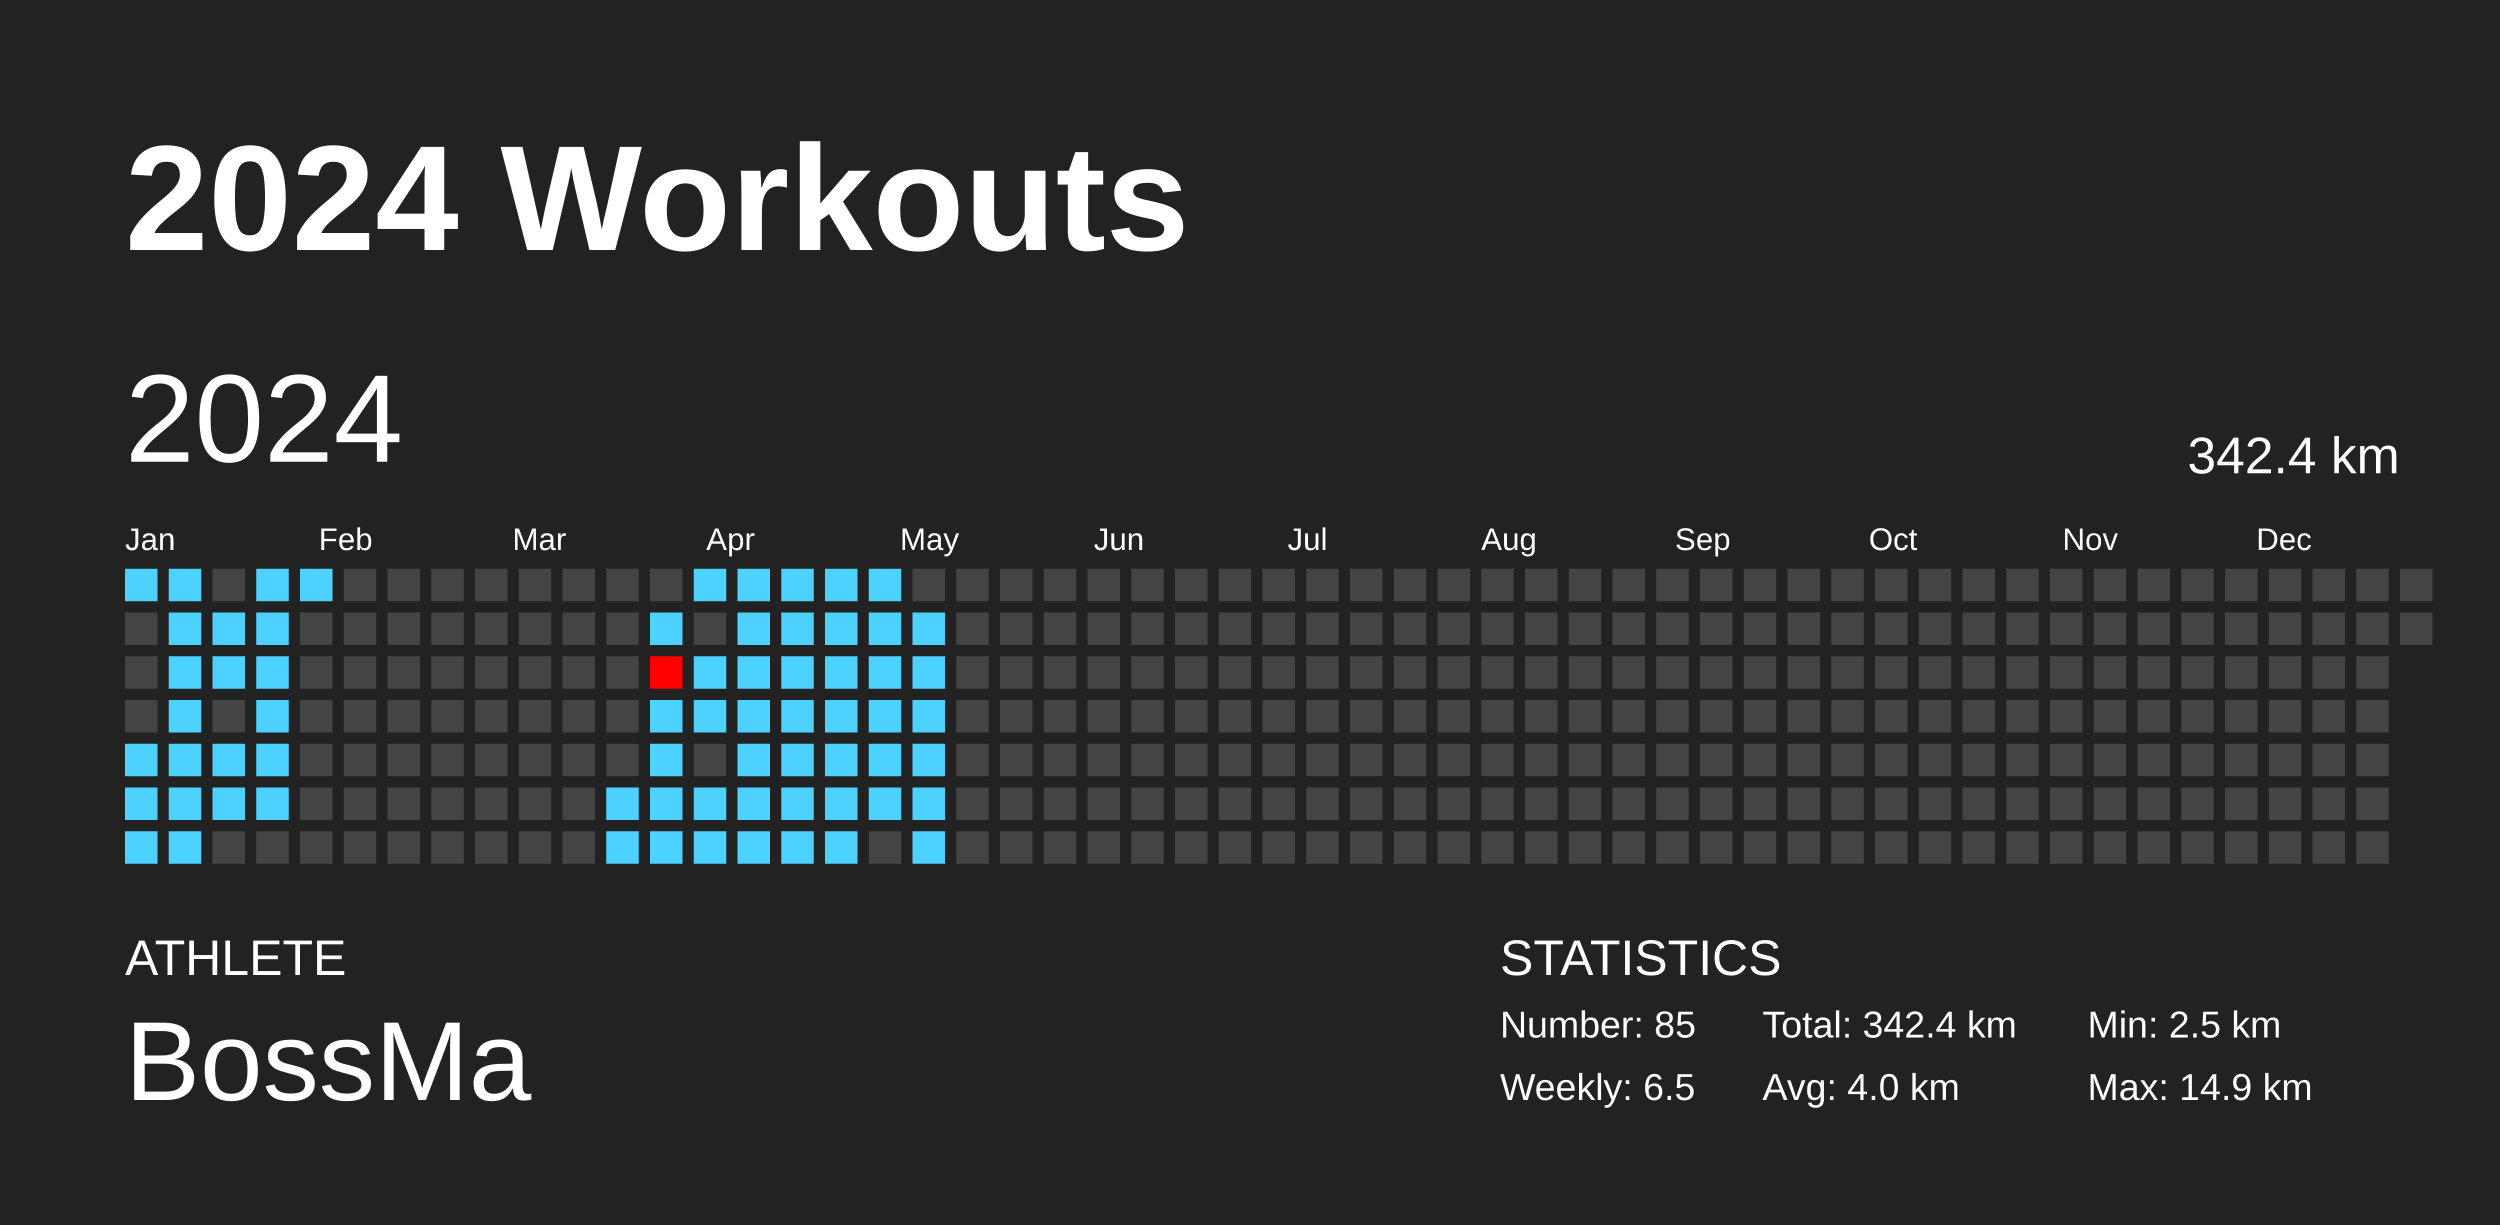
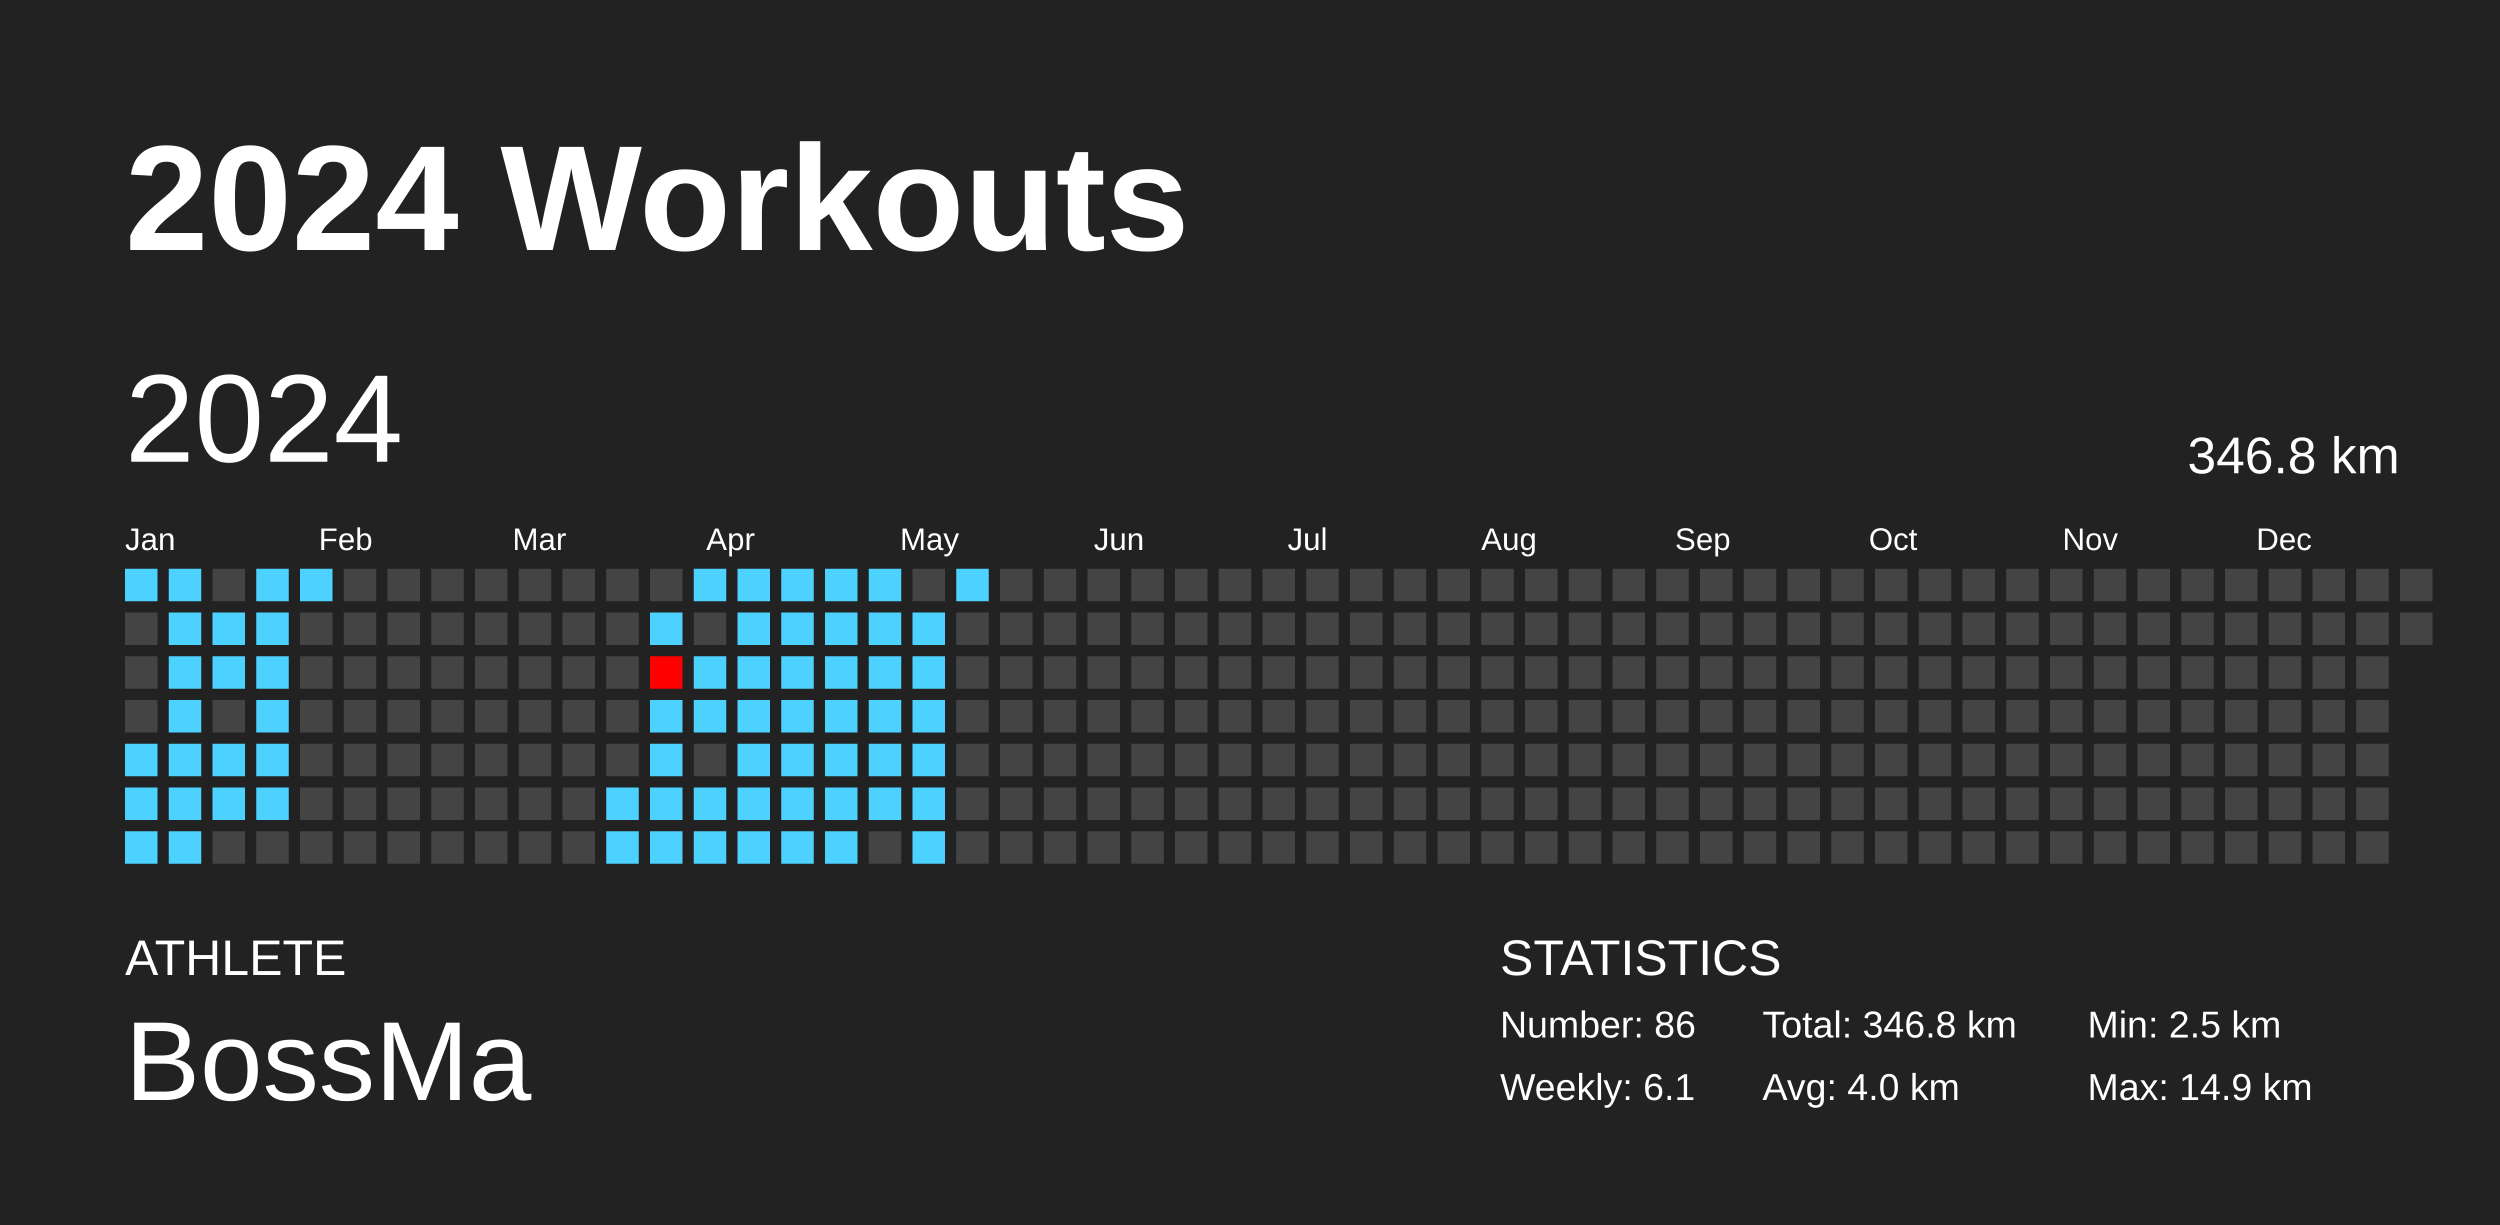
<svg xmlns="http://www.w3.org/2000/svg" baseProfile="full" height="98mm" version="1.1" viewBox="0,0,200,98" width="200mm">
  <defs />
  <rect fill="#222222" height="98" width="200" x="0" y="0" />
  <text fill="#FFFFFF" style="font-size:12px; font-family:Arial; font-weight:bold;" x="10" y="20">2024 Workouts</text>
  <text fill="#FFFFFF" style="font-size:4px; font-family:Arial" x="10" y="78">ATHLETE</text>
  <text fill="#FFFFFF" style="font-size:9px; font-family:Arial" x="10" y="88">BossMa</text>
  <text fill="#FFFFFF" style="font-size:4px; font-family:Arial" x="120" y="78">STATISTICS</text>
-   <text fill="#FFFFFF" style="font-size:3px; font-family:Arial" x="120" y="83">Number: 85</text>
-   <text fill="#FFFFFF" style="font-size:3px; font-family:Arial" x="120" y="88">Weekly: 6.5</text>
-   <text fill="#FFFFFF" style="font-size:3px; font-family:Arial" x="141" y="83">Total: 342.4 km</text>
+   <text fill="#FFFFFF" style="font-size:3px; font-family:Arial" x="120" y="83">Number: 86</text>
+   <text fill="#FFFFFF" style="font-size:3px; font-family:Arial" x="120" y="88">Weekly: 6.1</text>
+   <text fill="#FFFFFF" style="font-size:3px; font-family:Arial" x="141" y="83">Total: 346.8 km</text>
  <text fill="#FFFFFF" style="font-size:3px; font-family:Arial" x="141" y="88">Avg: 4.0 km</text>
  <text fill="#FFFFFF" style="font-size:3px; font-family:Arial" x="167" y="83">Min: 2.5 km</text>
  <text fill="#FFFFFF" style="font-size:3px; font-family:Arial" x="167" y="88">Max: 14.9 km</text>
  <text dominant-baseline="hanging" fill="#FFFFFF" style="font-size:10.0px; font-family:Arial;" x="10" y="30">2024</text>
-   <text dominant-baseline="hanging" fill="#FFFFFF" style="font-size:4.125px; font-family:Arial;" x="175" y="35">342.4 km</text>
+   <text dominant-baseline="hanging" fill="#FFFFFF" style="font-size:4.125px; font-family:Arial;" x="175" y="35">346.8 km</text>
  <text fill="#FFFFFF" style="font-size:2.5px; font-family:Arial" x="10.0" y="44">Jan</text>
  <text fill="#FFFFFF" style="font-size:2.5px; font-family:Arial" x="25.5" y="44">Feb</text>
  <text fill="#FFFFFF" style="font-size:2.5px; font-family:Arial" x="41.0" y="44">Mar</text>
  <text fill="#FFFFFF" style="font-size:2.5px; font-family:Arial" x="56.5" y="44">Apr</text>
  <text fill="#FFFFFF" style="font-size:2.5px; font-family:Arial" x="72.0" y="44">May</text>
  <text fill="#FFFFFF" style="font-size:2.5px; font-family:Arial" x="87.5" y="44">Jun</text>
  <text fill="#FFFFFF" style="font-size:2.5px; font-family:Arial" x="103.0" y="44">Jul</text>
  <text fill="#FFFFFF" style="font-size:2.5px; font-family:Arial" x="118.5" y="44">Aug</text>
  <text fill="#FFFFFF" style="font-size:2.5px; font-family:Arial" x="134.0" y="44">Sep</text>
  <text fill="#FFFFFF" style="font-size:2.5px; font-family:Arial" x="149.5" y="44">Oct</text>
  <text fill="#FFFFFF" style="font-size:2.5px; font-family:Arial" x="165.0" y="44">Nov</text>
  <text fill="#FFFFFF" style="font-size:2.5px; font-family:Arial" x="180.5" y="44">Dec</text>
  <rect fill="#4dd2ff" height="2.6" width="2.6" x="10.0" y="45.5" />
  <rect fill="#444444" height="2.6" width="2.6" x="10.0" y="49.0" />
  <rect fill="#444444" height="2.6" width="2.6" x="10.0" y="52.5" />
  <rect fill="#444444" height="2.6" width="2.6" x="10.0" y="56.0" />
  <rect fill="#4dd2ff" height="2.6" width="2.6" x="10.0" y="59.5" />
  <rect fill="#4dd2ff" height="2.6" width="2.6" x="10.0" y="63.0" />
  <rect fill="#4dd2ff" height="2.6" width="2.6" x="10.0" y="66.5" />
  <rect fill="#4dd2ff" height="2.6" width="2.6" x="13.5" y="45.5" />
  <rect fill="#4dd2ff" height="2.6" width="2.6" x="13.5" y="49.0" />
  <rect fill="#4dd2ff" height="2.6" width="2.6" x="13.5" y="52.5" />
  <rect fill="#4dd2ff" height="2.6" width="2.6" x="13.5" y="56.0" />
  <rect fill="#4dd2ff" height="2.6" width="2.6" x="13.5" y="59.5" />
  <rect fill="#4dd2ff" height="2.6" width="2.6" x="13.5" y="63.0" />
  <rect fill="#4dd2ff" height="2.6" width="2.6" x="13.5" y="66.5" />
  <rect fill="#444444" height="2.6" width="2.6" x="17.0" y="45.5" />
  <rect fill="#4dd2ff" height="2.6" width="2.6" x="17.0" y="49.0" />
  <rect fill="#4dd2ff" height="2.6" width="2.6" x="17.0" y="52.5" />
  <rect fill="#444444" height="2.6" width="2.6" x="17.0" y="56.0" />
  <rect fill="#4dd2ff" height="2.6" width="2.6" x="17.0" y="59.5" />
  <rect fill="#4dd2ff" height="2.6" width="2.6" x="17.0" y="63.0" />
  <rect fill="#444444" height="2.6" width="2.6" x="17.0" y="66.5" />
  <rect fill="#4dd2ff" height="2.6" width="2.6" x="20.5" y="45.5" />
  <rect fill="#4dd2ff" height="2.6" width="2.6" x="20.5" y="49.0" />
  <rect fill="#4dd2ff" height="2.6" width="2.6" x="20.5" y="52.5" />
  <rect fill="#4dd2ff" height="2.6" width="2.6" x="20.5" y="56.0" />
  <rect fill="#4dd2ff" height="2.6" width="2.6" x="20.5" y="59.5" />
  <rect fill="#4dd2ff" height="2.6" width="2.6" x="20.5" y="63.0" />
  <rect fill="#444444" height="2.6" width="2.6" x="20.5" y="66.5" />
  <rect fill="#4dd2ff" height="2.6" width="2.6" x="24.0" y="45.5" />
  <rect fill="#444444" height="2.6" width="2.6" x="24.0" y="49.0" />
  <rect fill="#444444" height="2.6" width="2.6" x="24.0" y="52.5" />
  <rect fill="#444444" height="2.6" width="2.6" x="24.0" y="56.0" />
  <rect fill="#444444" height="2.6" width="2.6" x="24.0" y="59.5" />
  <rect fill="#444444" height="2.6" width="2.6" x="24.0" y="63.0" />
  <rect fill="#444444" height="2.6" width="2.6" x="24.0" y="66.5" />
  <rect fill="#444444" height="2.6" width="2.6" x="27.5" y="45.5" />
  <rect fill="#444444" height="2.6" width="2.6" x="27.5" y="49.0" />
  <rect fill="#444444" height="2.6" width="2.6" x="27.5" y="52.5" />
  <rect fill="#444444" height="2.6" width="2.6" x="27.5" y="56.0" />
  <rect fill="#444444" height="2.6" width="2.6" x="27.5" y="59.5" />
  <rect fill="#444444" height="2.6" width="2.6" x="27.5" y="63.0" />
  <rect fill="#444444" height="2.6" width="2.6" x="27.5" y="66.5" />
  <rect fill="#444444" height="2.6" width="2.6" x="31.0" y="45.5" />
  <rect fill="#444444" height="2.6" width="2.6" x="31.0" y="49.0" />
  <rect fill="#444444" height="2.6" width="2.6" x="31.0" y="52.5" />
  <rect fill="#444444" height="2.6" width="2.6" x="31.0" y="56.0" />
  <rect fill="#444444" height="2.6" width="2.6" x="31.0" y="59.5" />
  <rect fill="#444444" height="2.6" width="2.6" x="31.0" y="63.0" />
  <rect fill="#444444" height="2.6" width="2.6" x="31.0" y="66.5" />
  <rect fill="#444444" height="2.6" width="2.6" x="34.5" y="45.5" />
  <rect fill="#444444" height="2.6" width="2.6" x="34.5" y="49.0" />
  <rect fill="#444444" height="2.6" width="2.6" x="34.5" y="52.5" />
  <rect fill="#444444" height="2.6" width="2.6" x="34.5" y="56.0" />
  <rect fill="#444444" height="2.6" width="2.6" x="34.5" y="59.5" />
  <rect fill="#444444" height="2.6" width="2.6" x="34.5" y="63.0" />
  <rect fill="#444444" height="2.6" width="2.6" x="34.5" y="66.5" />
  <rect fill="#444444" height="2.6" width="2.6" x="38.0" y="45.5" />
  <rect fill="#444444" height="2.6" width="2.6" x="38.0" y="49.0" />
  <rect fill="#444444" height="2.6" width="2.6" x="38.0" y="52.5" />
  <rect fill="#444444" height="2.6" width="2.6" x="38.0" y="56.0" />
  <rect fill="#444444" height="2.6" width="2.6" x="38.0" y="59.5" />
  <rect fill="#444444" height="2.6" width="2.6" x="38.0" y="63.0" />
  <rect fill="#444444" height="2.6" width="2.6" x="38.0" y="66.5" />
  <rect fill="#444444" height="2.6" width="2.6" x="41.5" y="45.5" />
  <rect fill="#444444" height="2.6" width="2.6" x="41.5" y="49.0" />
  <rect fill="#444444" height="2.6" width="2.6" x="41.5" y="52.5" />
  <rect fill="#444444" height="2.6" width="2.6" x="41.5" y="56.0" />
  <rect fill="#444444" height="2.6" width="2.6" x="41.5" y="59.5" />
  <rect fill="#444444" height="2.6" width="2.6" x="41.5" y="63.0" />
  <rect fill="#444444" height="2.6" width="2.6" x="41.5" y="66.5" />
  <rect fill="#444444" height="2.6" width="2.6" x="45.0" y="45.5" />
  <rect fill="#444444" height="2.6" width="2.6" x="45.0" y="49.0" />
  <rect fill="#444444" height="2.6" width="2.6" x="45.0" y="52.5" />
  <rect fill="#444444" height="2.6" width="2.6" x="45.0" y="56.0" />
  <rect fill="#444444" height="2.6" width="2.6" x="45.0" y="59.5" />
  <rect fill="#444444" height="2.6" width="2.6" x="45.0" y="63.0" />
  <rect fill="#444444" height="2.6" width="2.6" x="45.0" y="66.5" />
  <rect fill="#444444" height="2.6" width="2.6" x="48.5" y="45.5" />
  <rect fill="#444444" height="2.6" width="2.6" x="48.5" y="49.0" />
  <rect fill="#444444" height="2.6" width="2.6" x="48.5" y="52.5" />
  <rect fill="#444444" height="2.6" width="2.6" x="48.5" y="56.0" />
  <rect fill="#444444" height="2.6" width="2.6" x="48.5" y="59.5" />
  <rect fill="#4dd2ff" height="2.6" width="2.6" x="48.5" y="63.0" />
  <rect fill="#4dd2ff" height="2.6" width="2.6" x="48.5" y="66.5" />
  <rect fill="#444444" height="2.6" width="2.6" x="52.0" y="45.5" />
  <rect fill="#4dd2ff" height="2.6" width="2.6" x="52.0" y="49.0" />
  <rect fill="#ff0000" height="2.6" width="2.6" x="52.0" y="52.5" />
  <rect fill="#4dd2ff" height="2.6" width="2.6" x="52.0" y="56.0" />
  <rect fill="#4dd2ff" height="2.6" width="2.6" x="52.0" y="59.5" />
  <rect fill="#4dd2ff" height="2.6" width="2.6" x="52.0" y="63.0" />
  <rect fill="#4dd2ff" height="2.6" width="2.6" x="52.0" y="66.5" />
  <rect fill="#4dd2ff" height="2.6" width="2.6" x="55.5" y="45.5" />
  <rect fill="#444444" height="2.6" width="2.6" x="55.5" y="49.0" />
  <rect fill="#4dd2ff" height="2.6" width="2.6" x="55.5" y="52.5" />
  <rect fill="#4dd2ff" height="2.6" width="2.6" x="55.5" y="56.0" />
  <rect fill="#444444" height="2.6" width="2.6" x="55.5" y="59.5" />
  <rect fill="#4dd2ff" height="2.6" width="2.6" x="55.5" y="63.0" />
  <rect fill="#4dd2ff" height="2.6" width="2.6" x="55.5" y="66.5" />
  <rect fill="#4dd2ff" height="2.6" width="2.6" x="59.0" y="45.5" />
  <rect fill="#4dd2ff" height="2.6" width="2.6" x="59.0" y="49.0" />
  <rect fill="#4dd2ff" height="2.6" width="2.6" x="59.0" y="52.5" />
  <rect fill="#4dd2ff" height="2.6" width="2.6" x="59.0" y="56.0" />
  <rect fill="#4dd2ff" height="2.6" width="2.6" x="59.0" y="59.5" />
  <rect fill="#4dd2ff" height="2.6" width="2.6" x="59.0" y="63.0" />
  <rect fill="#4dd2ff" height="2.6" width="2.6" x="59.0" y="66.5" />
  <rect fill="#4dd2ff" height="2.6" width="2.6" x="62.5" y="45.5" />
  <rect fill="#4dd2ff" height="2.6" width="2.6" x="62.5" y="49.0" />
  <rect fill="#4dd2ff" height="2.6" width="2.6" x="62.5" y="52.5" />
  <rect fill="#4dd2ff" height="2.6" width="2.6" x="62.5" y="56.0" />
  <rect fill="#4dd2ff" height="2.6" width="2.6" x="62.5" y="59.5" />
  <rect fill="#4dd2ff" height="2.6" width="2.6" x="62.5" y="63.0" />
  <rect fill="#4dd2ff" height="2.6" width="2.6" x="62.5" y="66.5" />
  <rect fill="#4dd2ff" height="2.6" width="2.6" x="66.0" y="45.5" />
  <rect fill="#4dd2ff" height="2.6" width="2.6" x="66.0" y="49.0" />
  <rect fill="#4dd2ff" height="2.6" width="2.6" x="66.0" y="52.5" />
  <rect fill="#4dd2ff" height="2.6" width="2.6" x="66.0" y="56.0" />
  <rect fill="#4dd2ff" height="2.6" width="2.6" x="66.0" y="59.5" />
  <rect fill="#4dd2ff" height="2.6" width="2.6" x="66.0" y="63.0" />
  <rect fill="#4dd2ff" height="2.6" width="2.6" x="66.0" y="66.5" />
  <rect fill="#4dd2ff" height="2.6" width="2.6" x="69.5" y="45.5" />
  <rect fill="#4dd2ff" height="2.6" width="2.6" x="69.5" y="49.0" />
  <rect fill="#4dd2ff" height="2.6" width="2.6" x="69.5" y="52.5" />
  <rect fill="#4dd2ff" height="2.6" width="2.6" x="69.5" y="56.0" />
  <rect fill="#4dd2ff" height="2.6" width="2.6" x="69.5" y="59.5" />
  <rect fill="#4dd2ff" height="2.6" width="2.6" x="69.5" y="63.0" />
  <rect fill="#444444" height="2.6" width="2.6" x="69.5" y="66.5" />
  <rect fill="#444444" height="2.6" width="2.6" x="73.0" y="45.5" />
  <rect fill="#4dd2ff" height="2.6" width="2.6" x="73.0" y="49.0" />
  <rect fill="#4dd2ff" height="2.6" width="2.6" x="73.0" y="52.5" />
  <rect fill="#4dd2ff" height="2.6" width="2.6" x="73.0" y="56.0" />
  <rect fill="#4dd2ff" height="2.6" width="2.6" x="73.0" y="59.5" />
  <rect fill="#4dd2ff" height="2.6" width="2.6" x="73.0" y="63.0" />
  <rect fill="#4dd2ff" height="2.6" width="2.6" x="73.0" y="66.5" />
-   <rect fill="#444444" height="2.6" width="2.6" x="76.5" y="45.5" />
+   <rect fill="#4dd2ff" height="2.6" width="2.6" x="76.5" y="45.5" />
  <rect fill="#444444" height="2.6" width="2.6" x="76.5" y="49.0" />
  <rect fill="#444444" height="2.6" width="2.6" x="76.5" y="52.5" />
  <rect fill="#444444" height="2.6" width="2.6" x="76.5" y="56.0" />
  <rect fill="#444444" height="2.6" width="2.6" x="76.5" y="59.5" />
  <rect fill="#444444" height="2.6" width="2.6" x="76.5" y="63.0" />
  <rect fill="#444444" height="2.6" width="2.6" x="76.5" y="66.5" />
  <rect fill="#444444" height="2.6" width="2.6" x="80.0" y="45.5" />
  <rect fill="#444444" height="2.6" width="2.6" x="80.0" y="49.0" />
  <rect fill="#444444" height="2.6" width="2.6" x="80.0" y="52.5" />
  <rect fill="#444444" height="2.6" width="2.6" x="80.0" y="56.0" />
  <rect fill="#444444" height="2.6" width="2.6" x="80.0" y="59.5" />
  <rect fill="#444444" height="2.6" width="2.6" x="80.0" y="63.0" />
  <rect fill="#444444" height="2.6" width="2.6" x="80.0" y="66.5" />
  <rect fill="#444444" height="2.6" width="2.6" x="83.5" y="45.5" />
  <rect fill="#444444" height="2.6" width="2.6" x="83.5" y="49.0" />
  <rect fill="#444444" height="2.6" width="2.6" x="83.5" y="52.5" />
  <rect fill="#444444" height="2.6" width="2.6" x="83.5" y="56.0" />
  <rect fill="#444444" height="2.6" width="2.6" x="83.5" y="59.5" />
  <rect fill="#444444" height="2.6" width="2.6" x="83.5" y="63.0" />
  <rect fill="#444444" height="2.6" width="2.6" x="83.5" y="66.5" />
  <rect fill="#444444" height="2.6" width="2.6" x="87.0" y="45.5" />
  <rect fill="#444444" height="2.6" width="2.6" x="87.0" y="49.0" />
  <rect fill="#444444" height="2.6" width="2.6" x="87.0" y="52.5" />
  <rect fill="#444444" height="2.6" width="2.6" x="87.0" y="56.0" />
  <rect fill="#444444" height="2.6" width="2.6" x="87.0" y="59.5" />
  <rect fill="#444444" height="2.6" width="2.6" x="87.0" y="63.0" />
  <rect fill="#444444" height="2.6" width="2.6" x="87.0" y="66.5" />
  <rect fill="#444444" height="2.6" width="2.6" x="90.5" y="45.5" />
  <rect fill="#444444" height="2.6" width="2.6" x="90.5" y="49.0" />
  <rect fill="#444444" height="2.6" width="2.6" x="90.5" y="52.5" />
  <rect fill="#444444" height="2.6" width="2.6" x="90.5" y="56.0" />
  <rect fill="#444444" height="2.6" width="2.6" x="90.5" y="59.5" />
  <rect fill="#444444" height="2.6" width="2.6" x="90.5" y="63.0" />
  <rect fill="#444444" height="2.6" width="2.6" x="90.5" y="66.5" />
  <rect fill="#444444" height="2.6" width="2.6" x="94.0" y="45.5" />
  <rect fill="#444444" height="2.6" width="2.6" x="94.0" y="49.0" />
  <rect fill="#444444" height="2.6" width="2.6" x="94.0" y="52.5" />
  <rect fill="#444444" height="2.6" width="2.6" x="94.0" y="56.0" />
  <rect fill="#444444" height="2.6" width="2.6" x="94.0" y="59.5" />
  <rect fill="#444444" height="2.6" width="2.6" x="94.0" y="63.0" />
  <rect fill="#444444" height="2.6" width="2.6" x="94.0" y="66.5" />
  <rect fill="#444444" height="2.6" width="2.6" x="97.5" y="45.5" />
  <rect fill="#444444" height="2.6" width="2.6" x="97.5" y="49.0" />
  <rect fill="#444444" height="2.6" width="2.6" x="97.5" y="52.5" />
  <rect fill="#444444" height="2.6" width="2.6" x="97.5" y="56.0" />
  <rect fill="#444444" height="2.6" width="2.6" x="97.5" y="59.5" />
  <rect fill="#444444" height="2.6" width="2.6" x="97.5" y="63.0" />
  <rect fill="#444444" height="2.6" width="2.6" x="97.5" y="66.5" />
  <rect fill="#444444" height="2.6" width="2.6" x="101.0" y="45.5" />
  <rect fill="#444444" height="2.6" width="2.6" x="101.0" y="49.0" />
  <rect fill="#444444" height="2.6" width="2.6" x="101.0" y="52.5" />
  <rect fill="#444444" height="2.6" width="2.6" x="101.0" y="56.0" />
  <rect fill="#444444" height="2.6" width="2.6" x="101.0" y="59.5" />
  <rect fill="#444444" height="2.6" width="2.6" x="101.0" y="63.0" />
  <rect fill="#444444" height="2.6" width="2.6" x="101.0" y="66.5" />
  <rect fill="#444444" height="2.6" width="2.6" x="104.5" y="45.5" />
  <rect fill="#444444" height="2.6" width="2.6" x="104.5" y="49.0" />
  <rect fill="#444444" height="2.6" width="2.6" x="104.5" y="52.5" />
  <rect fill="#444444" height="2.6" width="2.6" x="104.5" y="56.0" />
  <rect fill="#444444" height="2.6" width="2.6" x="104.5" y="59.5" />
  <rect fill="#444444" height="2.6" width="2.6" x="104.5" y="63.0" />
  <rect fill="#444444" height="2.6" width="2.6" x="104.5" y="66.5" />
  <rect fill="#444444" height="2.6" width="2.6" x="108.0" y="45.5" />
  <rect fill="#444444" height="2.6" width="2.6" x="108.0" y="49.0" />
  <rect fill="#444444" height="2.6" width="2.6" x="108.0" y="52.5" />
  <rect fill="#444444" height="2.6" width="2.6" x="108.0" y="56.0" />
  <rect fill="#444444" height="2.6" width="2.6" x="108.0" y="59.5" />
  <rect fill="#444444" height="2.6" width="2.6" x="108.0" y="63.0" />
  <rect fill="#444444" height="2.6" width="2.6" x="108.0" y="66.5" />
  <rect fill="#444444" height="2.6" width="2.6" x="111.5" y="45.5" />
  <rect fill="#444444" height="2.6" width="2.6" x="111.5" y="49.0" />
  <rect fill="#444444" height="2.6" width="2.6" x="111.5" y="52.5" />
  <rect fill="#444444" height="2.6" width="2.6" x="111.5" y="56.0" />
  <rect fill="#444444" height="2.6" width="2.6" x="111.5" y="59.5" />
  <rect fill="#444444" height="2.6" width="2.6" x="111.5" y="63.0" />
  <rect fill="#444444" height="2.6" width="2.6" x="111.5" y="66.5" />
  <rect fill="#444444" height="2.6" width="2.6" x="115.0" y="45.5" />
  <rect fill="#444444" height="2.6" width="2.6" x="115.0" y="49.0" />
  <rect fill="#444444" height="2.6" width="2.6" x="115.0" y="52.5" />
  <rect fill="#444444" height="2.6" width="2.6" x="115.0" y="56.0" />
  <rect fill="#444444" height="2.6" width="2.6" x="115.0" y="59.5" />
  <rect fill="#444444" height="2.6" width="2.6" x="115.0" y="63.0" />
  <rect fill="#444444" height="2.6" width="2.6" x="115.0" y="66.5" />
  <rect fill="#444444" height="2.6" width="2.6" x="118.5" y="45.5" />
  <rect fill="#444444" height="2.6" width="2.6" x="118.5" y="49.0" />
  <rect fill="#444444" height="2.6" width="2.6" x="118.5" y="52.5" />
  <rect fill="#444444" height="2.6" width="2.6" x="118.5" y="56.0" />
  <rect fill="#444444" height="2.6" width="2.6" x="118.5" y="59.5" />
  <rect fill="#444444" height="2.6" width="2.6" x="118.5" y="63.0" />
  <rect fill="#444444" height="2.6" width="2.6" x="118.5" y="66.5" />
  <rect fill="#444444" height="2.6" width="2.6" x="122.0" y="45.5" />
  <rect fill="#444444" height="2.6" width="2.6" x="122.0" y="49.0" />
  <rect fill="#444444" height="2.6" width="2.6" x="122.0" y="52.5" />
  <rect fill="#444444" height="2.6" width="2.6" x="122.0" y="56.0" />
  <rect fill="#444444" height="2.6" width="2.6" x="122.0" y="59.5" />
  <rect fill="#444444" height="2.6" width="2.6" x="122.0" y="63.0" />
  <rect fill="#444444" height="2.6" width="2.6" x="122.0" y="66.5" />
  <rect fill="#444444" height="2.6" width="2.6" x="125.5" y="45.5" />
  <rect fill="#444444" height="2.6" width="2.6" x="125.5" y="49.0" />
  <rect fill="#444444" height="2.6" width="2.6" x="125.5" y="52.5" />
  <rect fill="#444444" height="2.6" width="2.6" x="125.5" y="56.0" />
  <rect fill="#444444" height="2.6" width="2.6" x="125.5" y="59.5" />
  <rect fill="#444444" height="2.6" width="2.6" x="125.5" y="63.0" />
  <rect fill="#444444" height="2.6" width="2.6" x="125.5" y="66.5" />
  <rect fill="#444444" height="2.6" width="2.6" x="129.0" y="45.5" />
  <rect fill="#444444" height="2.6" width="2.6" x="129.0" y="49.0" />
  <rect fill="#444444" height="2.6" width="2.6" x="129.0" y="52.5" />
  <rect fill="#444444" height="2.6" width="2.6" x="129.0" y="56.0" />
  <rect fill="#444444" height="2.6" width="2.6" x="129.0" y="59.5" />
  <rect fill="#444444" height="2.6" width="2.6" x="129.0" y="63.0" />
  <rect fill="#444444" height="2.6" width="2.6" x="129.0" y="66.5" />
  <rect fill="#444444" height="2.6" width="2.6" x="132.5" y="45.5" />
  <rect fill="#444444" height="2.6" width="2.6" x="132.5" y="49.0" />
  <rect fill="#444444" height="2.6" width="2.6" x="132.5" y="52.5" />
  <rect fill="#444444" height="2.6" width="2.6" x="132.5" y="56.0" />
  <rect fill="#444444" height="2.6" width="2.6" x="132.5" y="59.5" />
  <rect fill="#444444" height="2.6" width="2.6" x="132.5" y="63.0" />
  <rect fill="#444444" height="2.6" width="2.6" x="132.5" y="66.5" />
  <rect fill="#444444" height="2.6" width="2.6" x="136.0" y="45.5" />
  <rect fill="#444444" height="2.6" width="2.6" x="136.0" y="49.0" />
  <rect fill="#444444" height="2.6" width="2.6" x="136.0" y="52.5" />
  <rect fill="#444444" height="2.6" width="2.6" x="136.0" y="56.0" />
  <rect fill="#444444" height="2.6" width="2.6" x="136.0" y="59.5" />
  <rect fill="#444444" height="2.6" width="2.6" x="136.0" y="63.0" />
  <rect fill="#444444" height="2.6" width="2.6" x="136.0" y="66.5" />
  <rect fill="#444444" height="2.6" width="2.6" x="139.5" y="45.5" />
  <rect fill="#444444" height="2.6" width="2.6" x="139.5" y="49.0" />
  <rect fill="#444444" height="2.6" width="2.6" x="139.5" y="52.5" />
  <rect fill="#444444" height="2.6" width="2.6" x="139.5" y="56.0" />
  <rect fill="#444444" height="2.6" width="2.6" x="139.5" y="59.5" />
  <rect fill="#444444" height="2.6" width="2.6" x="139.5" y="63.0" />
  <rect fill="#444444" height="2.6" width="2.6" x="139.5" y="66.5" />
  <rect fill="#444444" height="2.6" width="2.6" x="143.0" y="45.5" />
  <rect fill="#444444" height="2.6" width="2.6" x="143.0" y="49.0" />
  <rect fill="#444444" height="2.6" width="2.6" x="143.0" y="52.5" />
  <rect fill="#444444" height="2.6" width="2.6" x="143.0" y="56.0" />
  <rect fill="#444444" height="2.6" width="2.6" x="143.0" y="59.5" />
  <rect fill="#444444" height="2.6" width="2.6" x="143.0" y="63.0" />
  <rect fill="#444444" height="2.6" width="2.6" x="143.0" y="66.5" />
  <rect fill="#444444" height="2.6" width="2.6" x="146.5" y="45.5" />
  <rect fill="#444444" height="2.6" width="2.6" x="146.5" y="49.0" />
  <rect fill="#444444" height="2.6" width="2.6" x="146.5" y="52.5" />
  <rect fill="#444444" height="2.6" width="2.6" x="146.5" y="56.0" />
  <rect fill="#444444" height="2.6" width="2.6" x="146.5" y="59.5" />
  <rect fill="#444444" height="2.6" width="2.6" x="146.5" y="63.0" />
  <rect fill="#444444" height="2.6" width="2.6" x="146.5" y="66.5" />
  <rect fill="#444444" height="2.6" width="2.6" x="150.0" y="45.5" />
  <rect fill="#444444" height="2.6" width="2.6" x="150.0" y="49.0" />
  <rect fill="#444444" height="2.6" width="2.6" x="150.0" y="52.5" />
  <rect fill="#444444" height="2.6" width="2.6" x="150.0" y="56.0" />
  <rect fill="#444444" height="2.6" width="2.6" x="150.0" y="59.5" />
  <rect fill="#444444" height="2.6" width="2.6" x="150.0" y="63.0" />
  <rect fill="#444444" height="2.6" width="2.6" x="150.0" y="66.5" />
  <rect fill="#444444" height="2.6" width="2.6" x="153.5" y="45.5" />
  <rect fill="#444444" height="2.6" width="2.6" x="153.5" y="49.0" />
  <rect fill="#444444" height="2.6" width="2.6" x="153.5" y="52.5" />
  <rect fill="#444444" height="2.6" width="2.6" x="153.5" y="56.0" />
  <rect fill="#444444" height="2.6" width="2.6" x="153.5" y="59.5" />
  <rect fill="#444444" height="2.6" width="2.6" x="153.5" y="63.0" />
  <rect fill="#444444" height="2.6" width="2.6" x="153.5" y="66.5" />
  <rect fill="#444444" height="2.6" width="2.6" x="157.0" y="45.5" />
  <rect fill="#444444" height="2.6" width="2.6" x="157.0" y="49.0" />
  <rect fill="#444444" height="2.6" width="2.6" x="157.0" y="52.5" />
  <rect fill="#444444" height="2.6" width="2.6" x="157.0" y="56.0" />
  <rect fill="#444444" height="2.6" width="2.6" x="157.0" y="59.5" />
  <rect fill="#444444" height="2.6" width="2.6" x="157.0" y="63.0" />
  <rect fill="#444444" height="2.6" width="2.6" x="157.0" y="66.5" />
  <rect fill="#444444" height="2.6" width="2.6" x="160.5" y="45.5" />
  <rect fill="#444444" height="2.6" width="2.6" x="160.5" y="49.0" />
  <rect fill="#444444" height="2.6" width="2.6" x="160.5" y="52.5" />
  <rect fill="#444444" height="2.6" width="2.6" x="160.5" y="56.0" />
  <rect fill="#444444" height="2.6" width="2.6" x="160.5" y="59.5" />
  <rect fill="#444444" height="2.6" width="2.6" x="160.5" y="63.0" />
  <rect fill="#444444" height="2.6" width="2.6" x="160.5" y="66.5" />
  <rect fill="#444444" height="2.6" width="2.6" x="164.0" y="45.5" />
  <rect fill="#444444" height="2.6" width="2.6" x="164.0" y="49.0" />
  <rect fill="#444444" height="2.6" width="2.6" x="164.0" y="52.5" />
  <rect fill="#444444" height="2.6" width="2.6" x="164.0" y="56.0" />
  <rect fill="#444444" height="2.6" width="2.6" x="164.0" y="59.5" />
  <rect fill="#444444" height="2.6" width="2.6" x="164.0" y="63.0" />
  <rect fill="#444444" height="2.6" width="2.6" x="164.0" y="66.5" />
  <rect fill="#444444" height="2.6" width="2.6" x="167.5" y="45.5" />
  <rect fill="#444444" height="2.6" width="2.6" x="167.5" y="49.0" />
  <rect fill="#444444" height="2.6" width="2.6" x="167.5" y="52.5" />
  <rect fill="#444444" height="2.6" width="2.6" x="167.5" y="56.0" />
  <rect fill="#444444" height="2.6" width="2.6" x="167.5" y="59.5" />
  <rect fill="#444444" height="2.6" width="2.6" x="167.5" y="63.0" />
  <rect fill="#444444" height="2.6" width="2.6" x="167.5" y="66.5" />
  <rect fill="#444444" height="2.6" width="2.6" x="171.0" y="45.5" />
  <rect fill="#444444" height="2.6" width="2.6" x="171.0" y="49.0" />
  <rect fill="#444444" height="2.6" width="2.6" x="171.0" y="52.5" />
  <rect fill="#444444" height="2.6" width="2.6" x="171.0" y="56.0" />
  <rect fill="#444444" height="2.6" width="2.6" x="171.0" y="59.5" />
  <rect fill="#444444" height="2.6" width="2.6" x="171.0" y="63.0" />
  <rect fill="#444444" height="2.6" width="2.6" x="171.0" y="66.5" />
  <rect fill="#444444" height="2.6" width="2.6" x="174.5" y="45.5" />
  <rect fill="#444444" height="2.6" width="2.6" x="174.5" y="49.0" />
  <rect fill="#444444" height="2.6" width="2.6" x="174.5" y="52.5" />
  <rect fill="#444444" height="2.6" width="2.6" x="174.5" y="56.0" />
  <rect fill="#444444" height="2.6" width="2.6" x="174.5" y="59.5" />
  <rect fill="#444444" height="2.6" width="2.6" x="174.5" y="63.0" />
  <rect fill="#444444" height="2.6" width="2.6" x="174.5" y="66.5" />
  <rect fill="#444444" height="2.6" width="2.6" x="178.0" y="45.5" />
  <rect fill="#444444" height="2.6" width="2.6" x="178.0" y="49.0" />
  <rect fill="#444444" height="2.6" width="2.6" x="178.0" y="52.5" />
  <rect fill="#444444" height="2.6" width="2.6" x="178.0" y="56.0" />
  <rect fill="#444444" height="2.6" width="2.6" x="178.0" y="59.5" />
  <rect fill="#444444" height="2.6" width="2.6" x="178.0" y="63.0" />
  <rect fill="#444444" height="2.6" width="2.6" x="178.0" y="66.5" />
  <rect fill="#444444" height="2.6" width="2.6" x="181.5" y="45.5" />
  <rect fill="#444444" height="2.6" width="2.6" x="181.5" y="49.0" />
  <rect fill="#444444" height="2.6" width="2.6" x="181.5" y="52.5" />
  <rect fill="#444444" height="2.6" width="2.6" x="181.5" y="56.0" />
  <rect fill="#444444" height="2.6" width="2.6" x="181.5" y="59.5" />
  <rect fill="#444444" height="2.6" width="2.6" x="181.5" y="63.0" />
  <rect fill="#444444" height="2.6" width="2.6" x="181.5" y="66.5" />
  <rect fill="#444444" height="2.6" width="2.6" x="185.0" y="45.5" />
  <rect fill="#444444" height="2.6" width="2.6" x="185.0" y="49.0" />
  <rect fill="#444444" height="2.6" width="2.6" x="185.0" y="52.5" />
  <rect fill="#444444" height="2.6" width="2.6" x="185.0" y="56.0" />
  <rect fill="#444444" height="2.6" width="2.6" x="185.0" y="59.5" />
  <rect fill="#444444" height="2.6" width="2.6" x="185.0" y="63.0" />
  <rect fill="#444444" height="2.6" width="2.6" x="185.0" y="66.5" />
  <rect fill="#444444" height="2.6" width="2.6" x="188.5" y="45.5" />
  <rect fill="#444444" height="2.6" width="2.6" x="188.5" y="49.0" />
  <rect fill="#444444" height="2.6" width="2.6" x="188.5" y="52.5" />
  <rect fill="#444444" height="2.6" width="2.6" x="188.5" y="56.0" />
  <rect fill="#444444" height="2.6" width="2.6" x="188.5" y="59.5" />
  <rect fill="#444444" height="2.6" width="2.6" x="188.5" y="63.0" />
  <rect fill="#444444" height="2.6" width="2.6" x="188.5" y="66.5" />
  <rect fill="#444444" height="2.6" width="2.6" x="192.0" y="45.5" />
  <rect fill="#444444" height="2.6" width="2.6" x="192.0" y="49.0" />
</svg>
